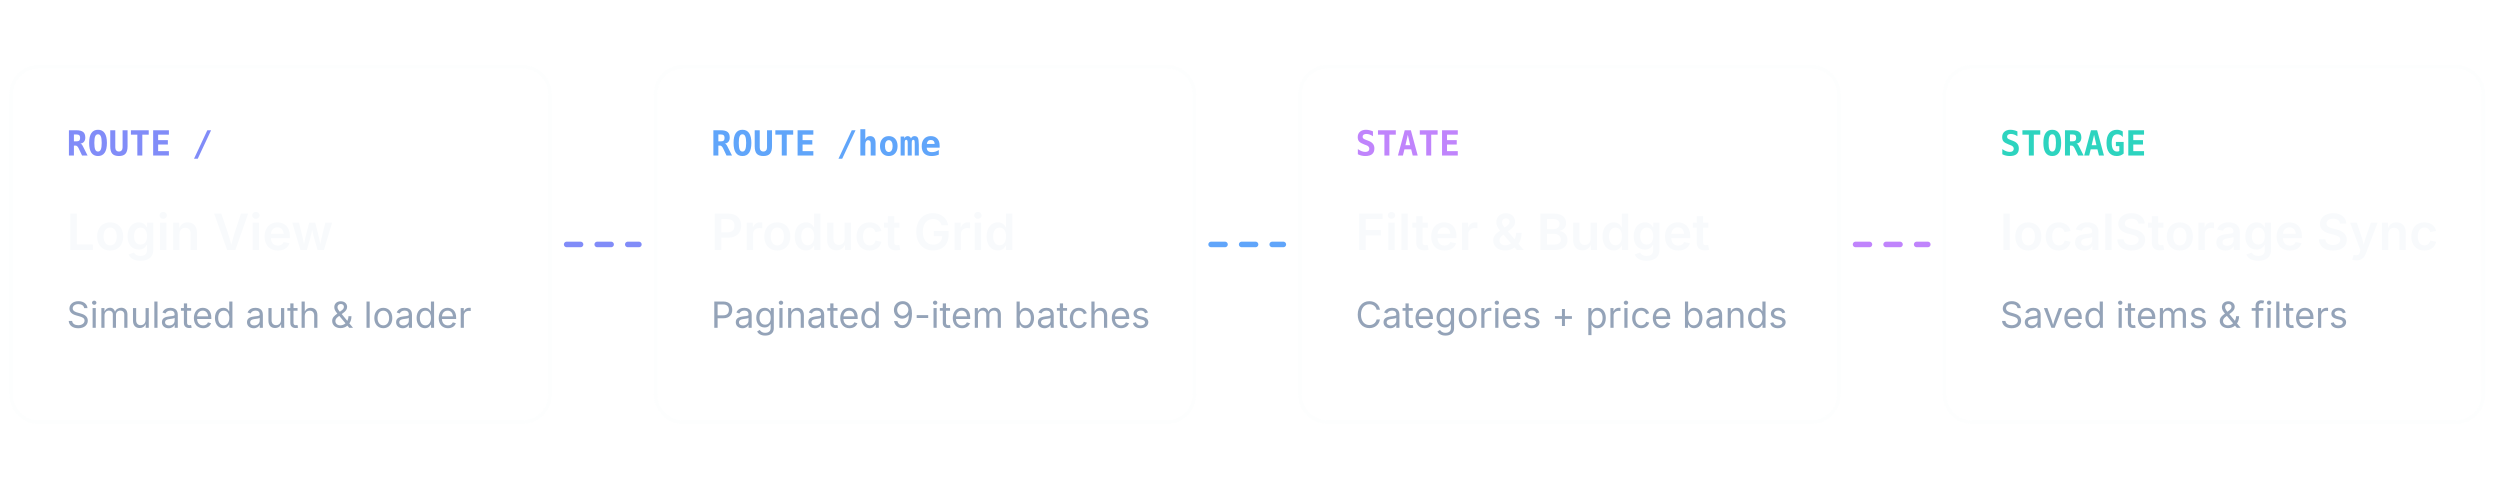
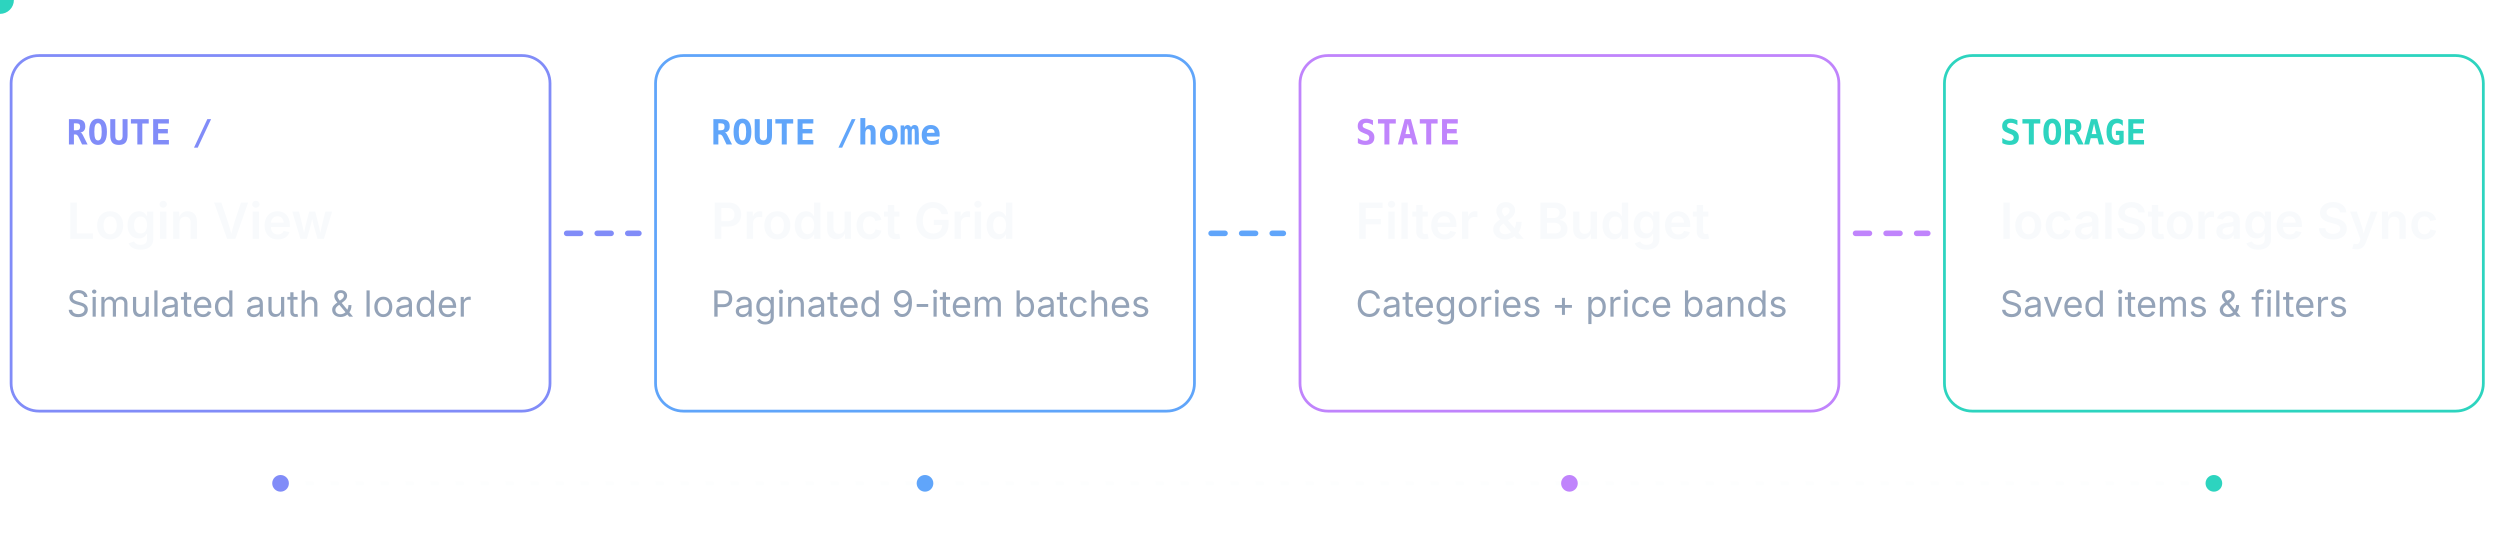
- <svg xmlns="http://www.w3.org/2000/svg" viewBox="0 0 900 176" width="900" height="176" role="img" aria-label="Application flow">
+ <svg xmlns="http://www.w3.org/2000/svg" viewBox="0 0 900 198" width="900" height="198" role="img" aria-label="Application flow">
  <style>
  text { font-family: -apple-system, BlinkMacSystemFont, 'Inter', 'Segoe UI', Arial, sans-serif; }
  .mono { font-family: Menlo, Consolas, Monaco, ui-monospace, monospace; }
  .fg { fill: #F8FAFC; }
  .mut { fill: #94A3B8; }
  .bd { fill: none; stroke: #F8FAFC; stroke-opacity: 0.22; stroke-width: 1.3; }
  .ind { fill: #818CF8; }
  .ind-s { stroke: #818CF8; }
  .purp { fill: #C084FC; }
  .purp-s { stroke: #C084FC; }
  .cobalt { fill: #60A5FA; }
  .cobalt-s { stroke: #60A5FA; }
  .teal { fill: #2DD4BF; }
  .teal-s { stroke: #2DD4BF; }
-   .g1 { stop-color: #6366F1; }
-   .g2 { stop-color: #A855F7; }
-   .g3 { stop-color: #00CDAC; }
  @media (prefers-color-scheme: light) {
    .fg { fill: #000000; }
    .mut { fill: #555555; }
    .bd { stroke: #000000; stroke-opacity: 0.2; }
    .ind { fill: #4F46E5; }
    .ind-s { stroke: #4F46E5; }
    .purp { fill: #9333EA; }
    .purp-s { stroke: #9333EA; }
    .cobalt { fill: #0043ED; }
    .cobalt-s { stroke: #0043ED; }
    .teal { fill: #0D9488; }
    .teal-s { stroke: #0D9488; }
  }
-   
-   .dash { stroke-dasharray: 5 6; animation: wl-fl 1.3s linear infinite; }
+ 
+   .dash { stroke-dasharray: 5 6; animation: wl-fl 1.2s linear infinite; }
  @keyframes wl-fl { to { stroke-dashoffset: -11; } }
-   
+ 
+   /* 8s synchronized loop matching the 8s animateMotion dot */
+   .n1 { animation: wl-n1 8s ease-in-out infinite; }
+   @keyframes wl-n1 {
+     0%, 22% { stroke-opacity: 1; stroke-width: 2.3; }
+     28%, 100% { stroke-opacity: 0.28; stroke-width: 1.3; }
+   }
+   .n2 { animation: wl-n2 8s ease-in-out infinite; }
+   @keyframes wl-n2 {
+     0%, 22% { stroke-opacity: 0.28; stroke-width: 1.3; }
+     25%, 47% { stroke-opacity: 1; stroke-width: 2.3; }
+     53%, 100% { stroke-opacity: 0.28; stroke-width: 1.3; }
+   }
+   .n3 { animation: wl-n3 8s ease-in-out infinite; }
+   @keyframes wl-n3 {
+     0%, 47% { stroke-opacity: 0.28; stroke-width: 1.3; }
+     50%, 72% { stroke-opacity: 1; stroke-width: 2.3; }
+     78%, 100% { stroke-opacity: 0.28; stroke-width: 1.3; }
+   }
+   .n4 { animation: wl-n4 8s ease-in-out infinite; }
+   @keyframes wl-n4 {
+     0%, 72% { stroke-opacity: 0.28; stroke-width: 1.3; }
+     75%, 97% { stroke-opacity: 1; stroke-width: 2.3; }
+     100% { stroke-opacity: 0.28; stroke-width: 1.3; }
+   }
+ 
  @media (prefers-reduced-motion: reduce) {
    *, *::before, *::after { animation: none !important; transition: none !important; }
  }
</style>
-   <rect x="4" y="24" width="194" height="128" rx="10" class="bd" />
-   <text x="24" y="56" font-size="12.5" font-weight="600" class="mono ind">ROUTE /</text>
-   <text x="24" y="90" font-size="18" font-weight="600" class="fg">Login View</text>
-   <text x="24" y="118" font-size="13" class="mut">Simulated auth &amp; loader</text>
-   <line class="dash ind-s" x1="204" y1="88" x2="230" y2="88" stroke-width="2" stroke-linecap="round" />
-   <rect x="236" y="24" width="194" height="128" rx="10" class="bd" />
-   <text x="256" y="56" font-size="12.5" font-weight="600" class="mono cobalt">ROUTE /home</text>
-   <text x="256" y="90" font-size="18" font-weight="600" class="fg">Product Grid</text>
-   <text x="256" y="118" font-size="13" class="mut">Paginated 9-item batches</text>
-   <line class="dash cobalt-s" x1="436" y1="88" x2="462" y2="88" stroke-width="2" stroke-linecap="round" />
-   <rect x="468" y="24" width="194" height="128" rx="10" class="bd" />
-   <text x="488" y="56" font-size="12.5" font-weight="600" class="mono purp">STATE</text>
-   <text x="488" y="90" font-size="18" font-weight="600" class="fg">Filter &amp; Budget</text>
-   <text x="488" y="118" font-size="13" class="mut">Categories + price bands</text>
-   <line class="dash purp-s" x1="668" y1="88" x2="694" y2="88" stroke-width="2" stroke-linecap="round" />
-   <rect x="700" y="24" width="194" height="128" rx="10" class="bd" />
-   <text x="720" y="56" font-size="12.5" font-weight="600" class="mono teal">STORAGE</text>
-   <text x="720" y="90" font-size="18" font-weight="600" class="fg">localStorage Sync</text>
-   <text x="720" y="118" font-size="13" class="mut">Saved items &amp; filters</text>
+   <path id="wl-arch-track" d="M 101 174 L 797 174" fill="none" stroke="none" />
+   <rect x="4" y="20" width="194" height="128" rx="10" fill="none" class="ind-s n1" />
+   <text x="24" y="52" font-size="12.5" font-weight="600" class="mono ind">ROUTE /</text>
+   <text x="24" y="86" font-size="18" font-weight="600" class="fg">Login View</text>
+   <text x="24" y="114" font-size="13" class="mut">Simulated auth &amp; loader</text>
+   <line class="dash ind-s" x1="204" y1="84" x2="230" y2="84" stroke-width="2" stroke-linecap="round" />
+   <rect x="236" y="20" width="194" height="128" rx="10" fill="none" class="cobalt-s n2" />
+   <text x="256" y="52" font-size="12.5" font-weight="600" class="mono cobalt">ROUTE /home</text>
+   <text x="256" y="86" font-size="18" font-weight="600" class="fg">Product Grid</text>
+   <text x="256" y="114" font-size="13" class="mut">Paginated 9-item batches</text>
+   <line class="dash cobalt-s" x1="436" y1="84" x2="462" y2="84" stroke-width="2" stroke-linecap="round" />
+   <rect x="468" y="20" width="194" height="128" rx="10" fill="none" class="purp-s n3" />
+   <text x="488" y="52" font-size="12.5" font-weight="600" class="mono purp">STATE</text>
+   <text x="488" y="86" font-size="18" font-weight="600" class="fg">Filter &amp; Budget</text>
+   <text x="488" y="114" font-size="13" class="mut">Categories + price bands</text>
+   <line class="dash purp-s" x1="668" y1="84" x2="694" y2="84" stroke-width="2" stroke-linecap="round" />
+   <rect x="700" y="20" width="194" height="128" rx="10" fill="none" class="teal-s n4" />
+   <text x="720" y="52" font-size="12.5" font-weight="600" class="mono teal">STORAGE</text>
+   <text x="720" y="86" font-size="18" font-weight="600" class="fg">localStorage Sync</text>
+   <text x="720" y="114" font-size="13" class="mut">Saved items &amp; filters</text>
+   <line x1="101" y1="174" x2="797" y2="174" class="bd" stroke-dasharray="3 6" />
+   <circle cx="101" cy="174" r="3" class="ind" />
+   <circle cx="333" cy="174" r="3" class="cobalt" />
+   <circle cx="565" cy="174" r="3" class="purp" />
+   <circle cx="797" cy="174" r="3" class="teal" />
+   <circle r="5" class="teal">
+     <animateMotion dur="8s" repeatCount="indefinite">
+       <mpath href="#wl-arch-track" />
+     </animateMotion>
+   </circle>
</svg>
